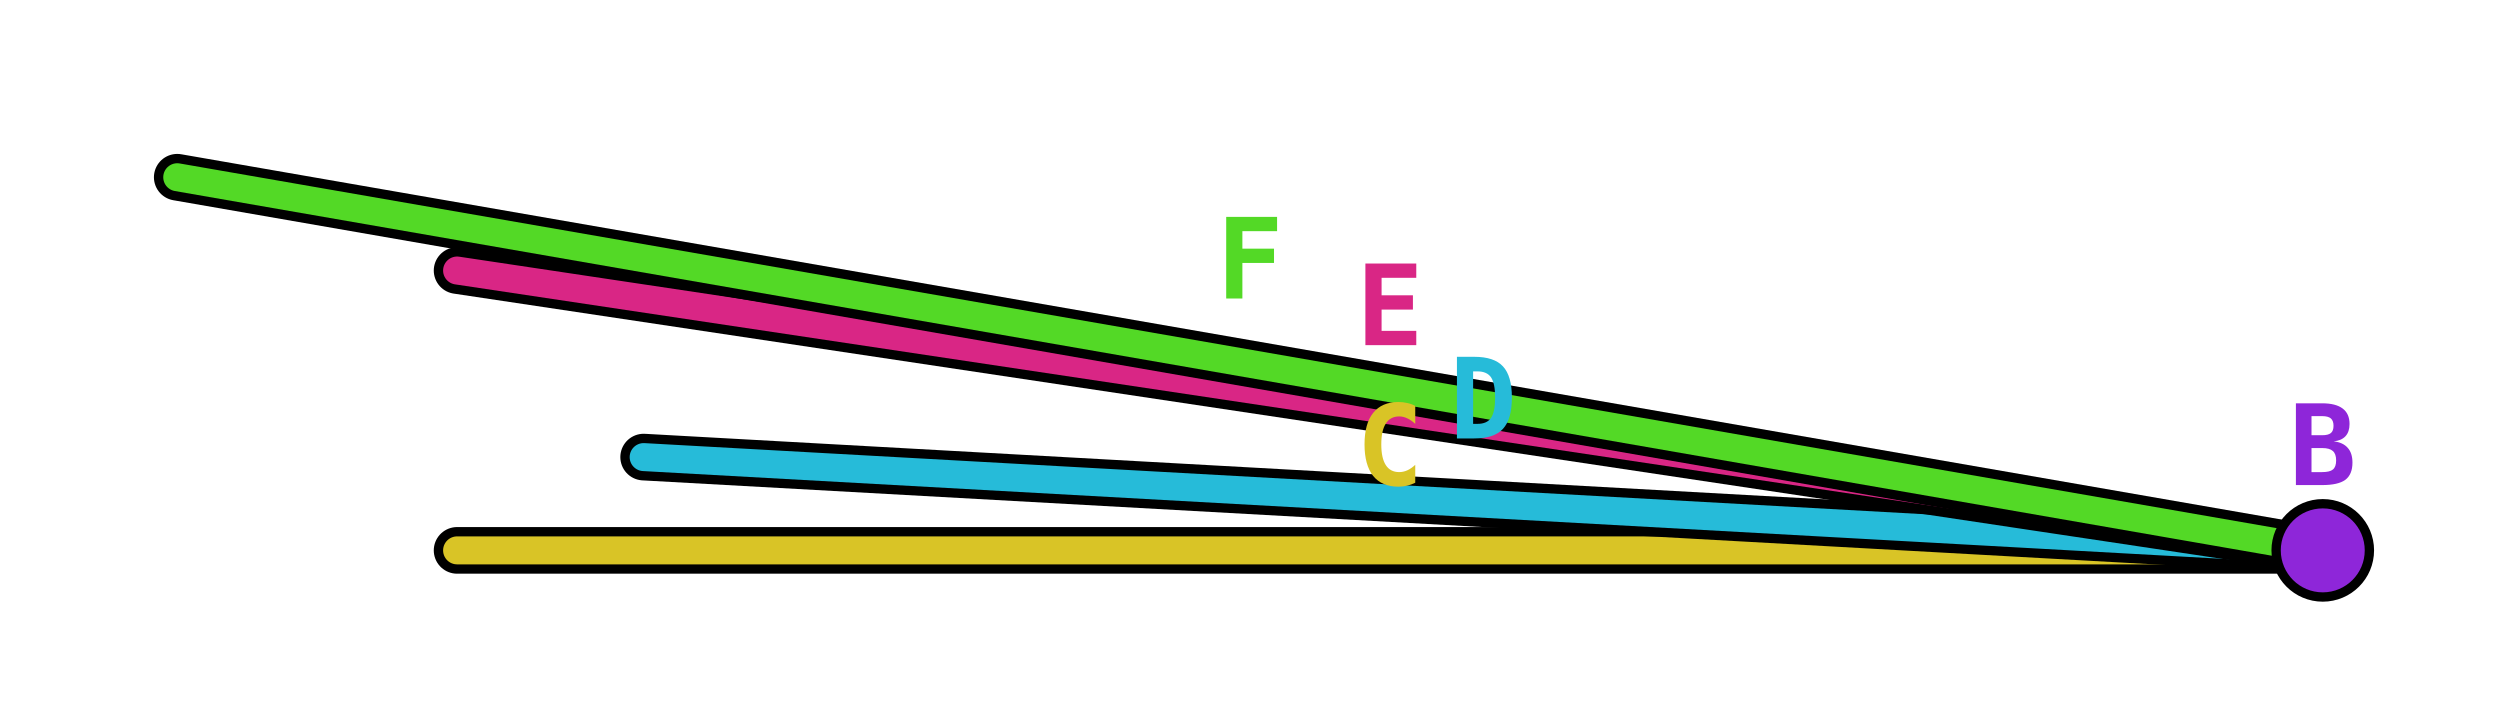
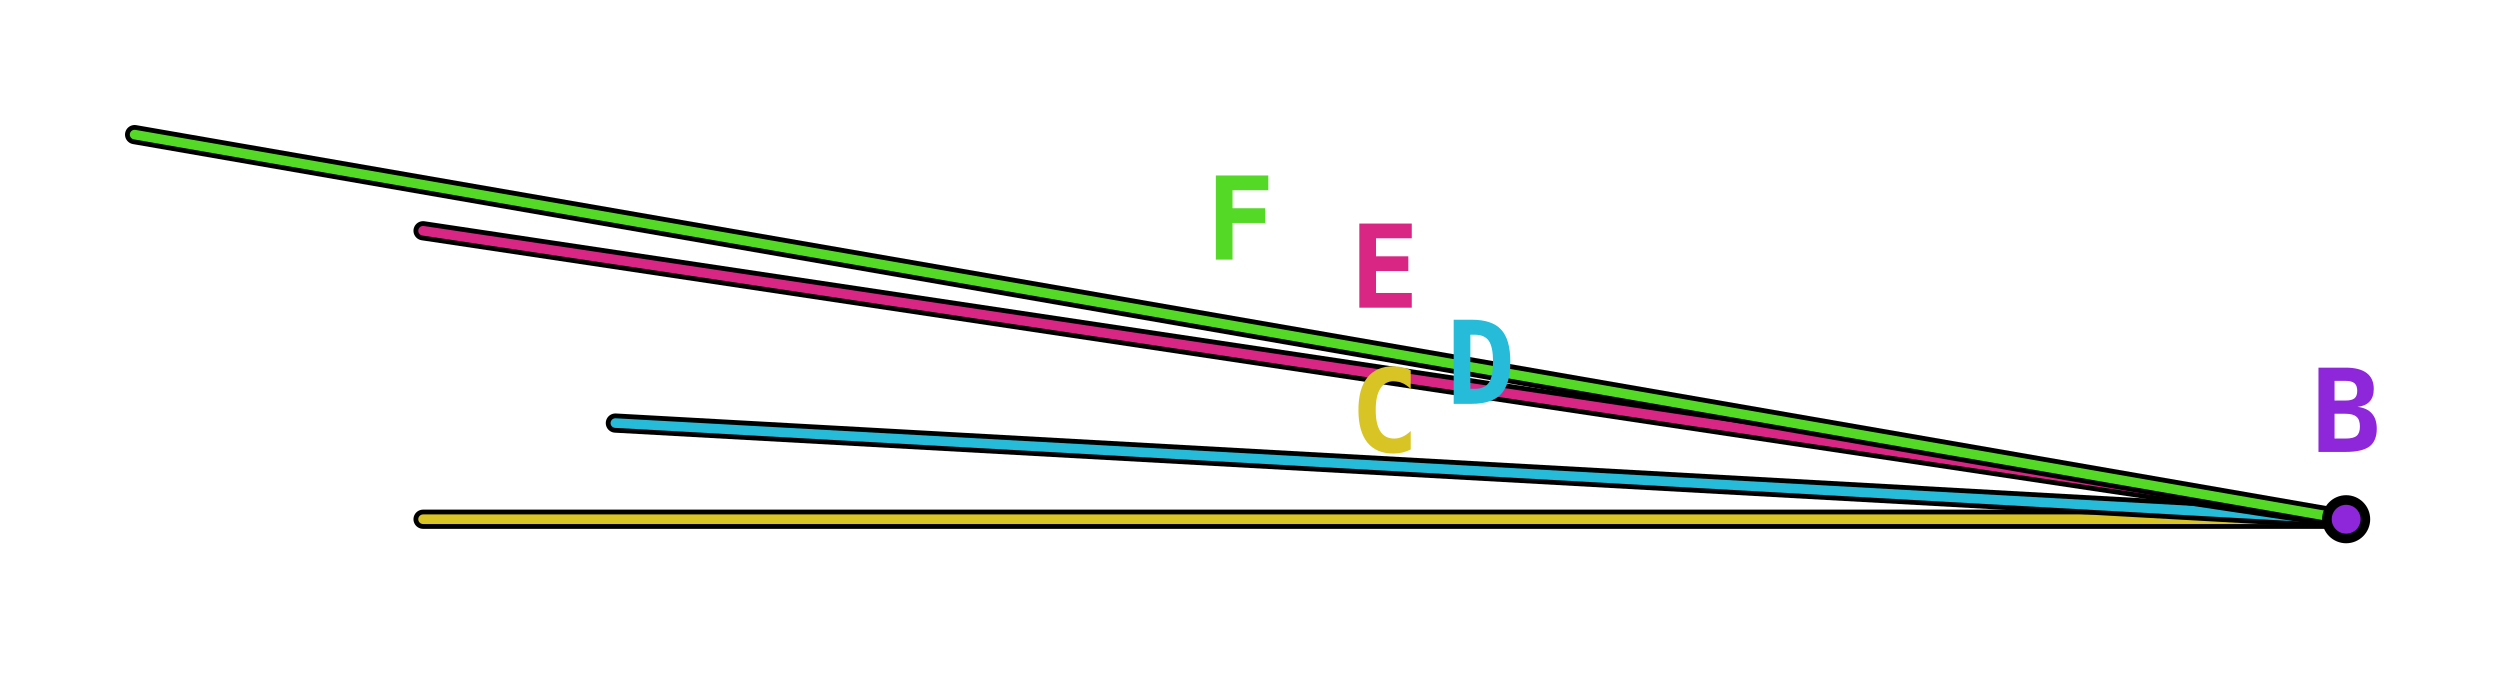
- <svg xmlns="http://www.w3.org/2000/svg" width="100%" height="auto" viewBox="-9 -19 268 78">
-   <polyline stroke="black" stroke-width="5" stroke-linecap="round" fill="none" points="40,40 240,40" />
-   <polyline stroke="hsl(53,70%,50%)" stroke-width="3" stroke-linecap="round" fill="none" points="40,40 240,40" />
-   <polyline stroke="black" stroke-width="5" stroke-linecap="round" fill="none" points="60,30 240,40" />
-   <polyline stroke="hsl(190,70%,50%)" stroke-width="3" stroke-linecap="round" fill="none" points="60,30 240,40" />
-   <polyline stroke="black" stroke-width="5" stroke-linecap="round" fill="none" points="40,10 240,40" />
-   <polyline stroke="hsl(328,70%,50%)" stroke-width="3" stroke-linecap="round" fill="none" points="40,10 240,40" />
-   <polyline stroke="black" stroke-width="5" stroke-linecap="round" fill="none" points="10,0 240,40" />
-   <polyline stroke="hsl(105,70%,50%)" stroke-width="3" stroke-linecap="round" fill="none" points="10,0 240,40" />
-   <circle cx="240" cy="40" r="5" stroke="black" fill="hsl(275,70%,50%)" />
+ <svg xmlns="http://www.w3.org/2000/svg" width="100%" height="auto" viewBox="-4 -14 260 70">
+   <polyline stroke="black" stroke-width="2" stroke-linecap="round" fill="none" points="40,40 240,40" />
+   <polyline stroke="hsl(53,70%,50%)" stroke-width="1" stroke-linecap="round" fill="none" points="40,40 240,40" />
+   <polyline stroke="black" stroke-width="2" stroke-linecap="round" fill="none" points="60,30 240,40" />
+   <polyline stroke="hsl(190,70%,50%)" stroke-width="1" stroke-linecap="round" fill="none" points="60,30 240,40" />
+   <polyline stroke="black" stroke-width="2" stroke-linecap="round" fill="none" points="40,10 240,40" />
+   <polyline stroke="hsl(328,70%,50%)" stroke-width="1" stroke-linecap="round" fill="none" points="40,10 240,40" />
+   <polyline stroke="black" stroke-width="2" stroke-linecap="round" fill="none" points="10,0 240,40" />
+   <polyline stroke="hsl(105,70%,50%)" stroke-width="1" stroke-linecap="round" fill="none" points="10,0 240,40" />
+   <circle cx="240" cy="40" r="2" stroke="black" fill="hsl(275,70%,50%)" />
  <text x="240" y="33" fill="hsl(275,70%,50%)" font-size="1.0rem" text-anchor="middle" font-family="monospace" font-weight="bold">B</text>
  <text x="" y="" fill="" font-size="1.0rem" text-anchor="middle" font-family="monospace" font-weight="bold" />
  <text x="140" y="33" fill="hsl(53,70%,50%)" font-size="1.0rem" text-anchor="middle" font-family="monospace" font-weight="bold">C</text>
  <text x="" y="" fill="" font-size="1.0rem" text-anchor="middle" font-family="monospace" font-weight="bold" />
  <text x="150" y="28" fill="hsl(190,70%,50%)" font-size="1.0rem" text-anchor="middle" font-family="monospace" font-weight="bold">D</text>
  <text x="" y="" fill="" font-size="1.0rem" text-anchor="middle" font-family="monospace" font-weight="bold" />
  <text x="140" y="18" fill="hsl(328,70%,50%)" font-size="1.0rem" text-anchor="middle" font-family="monospace" font-weight="bold">E</text>
  <text x="" y="" fill="" font-size="1.0rem" text-anchor="middle" font-family="monospace" font-weight="bold" />
  <text x="125" y="13" fill="hsl(105,70%,50%)" font-size="1.0rem" text-anchor="middle" font-family="monospace" font-weight="bold">F</text>
</svg>
